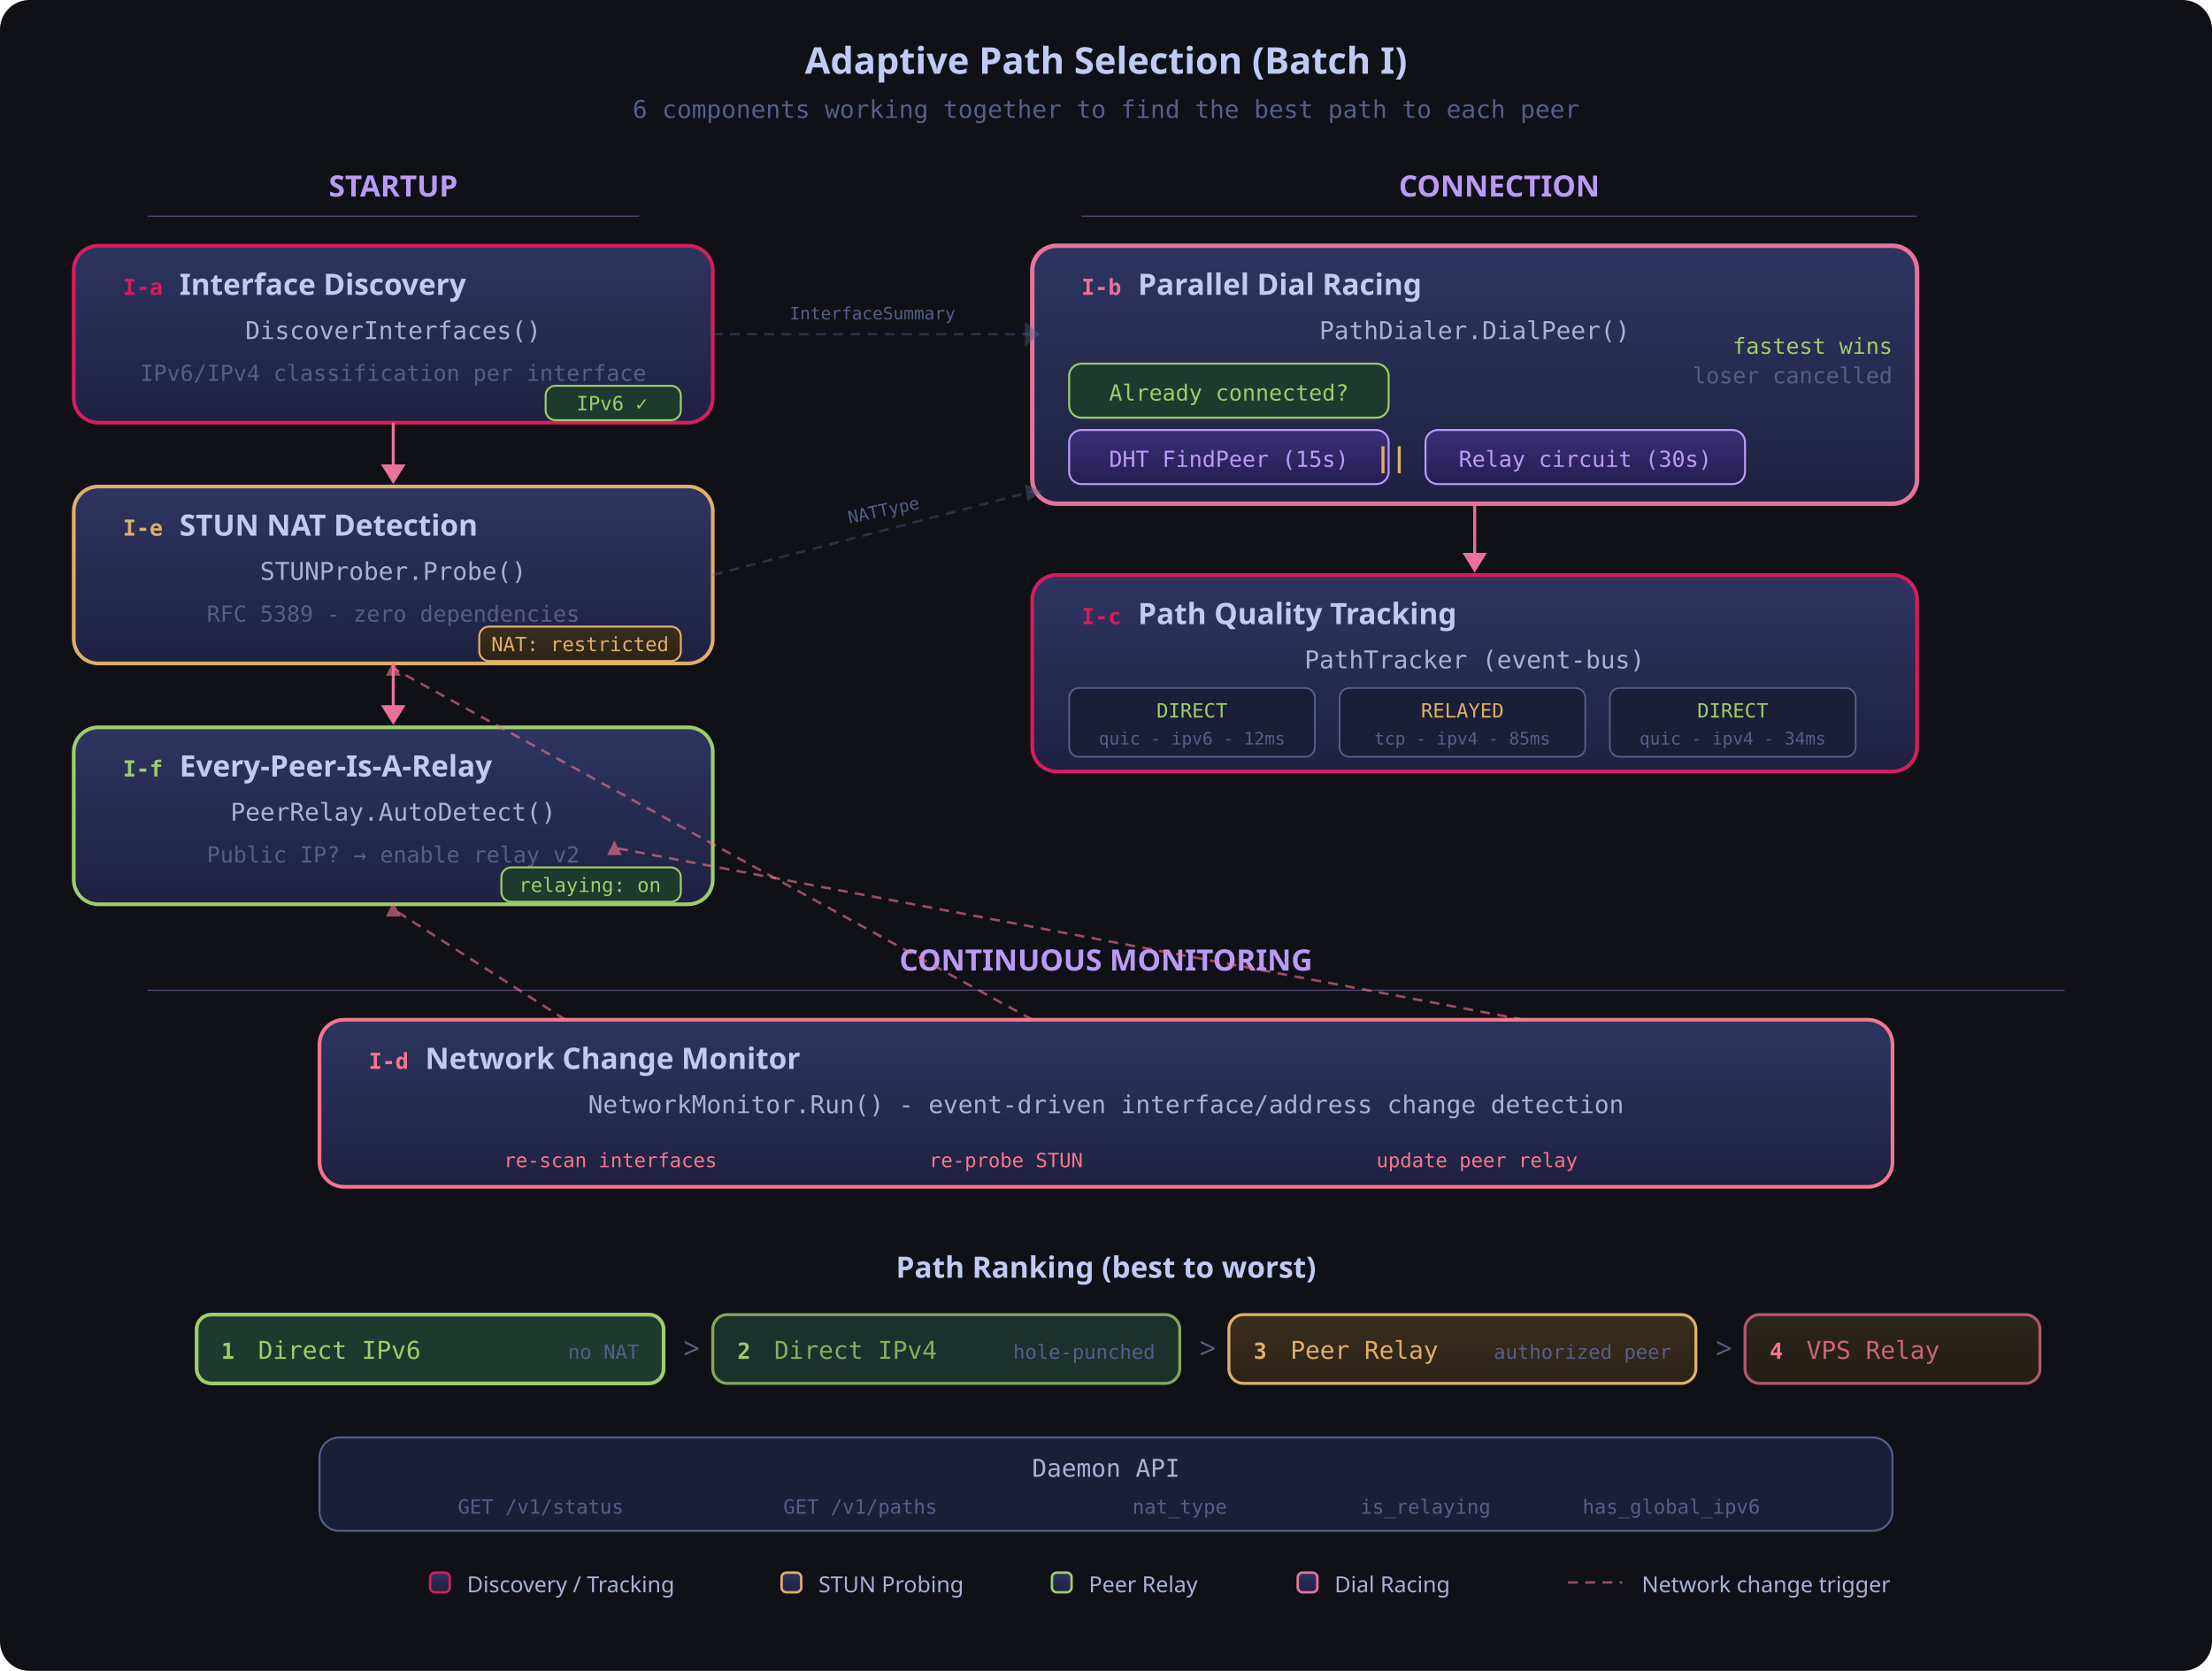
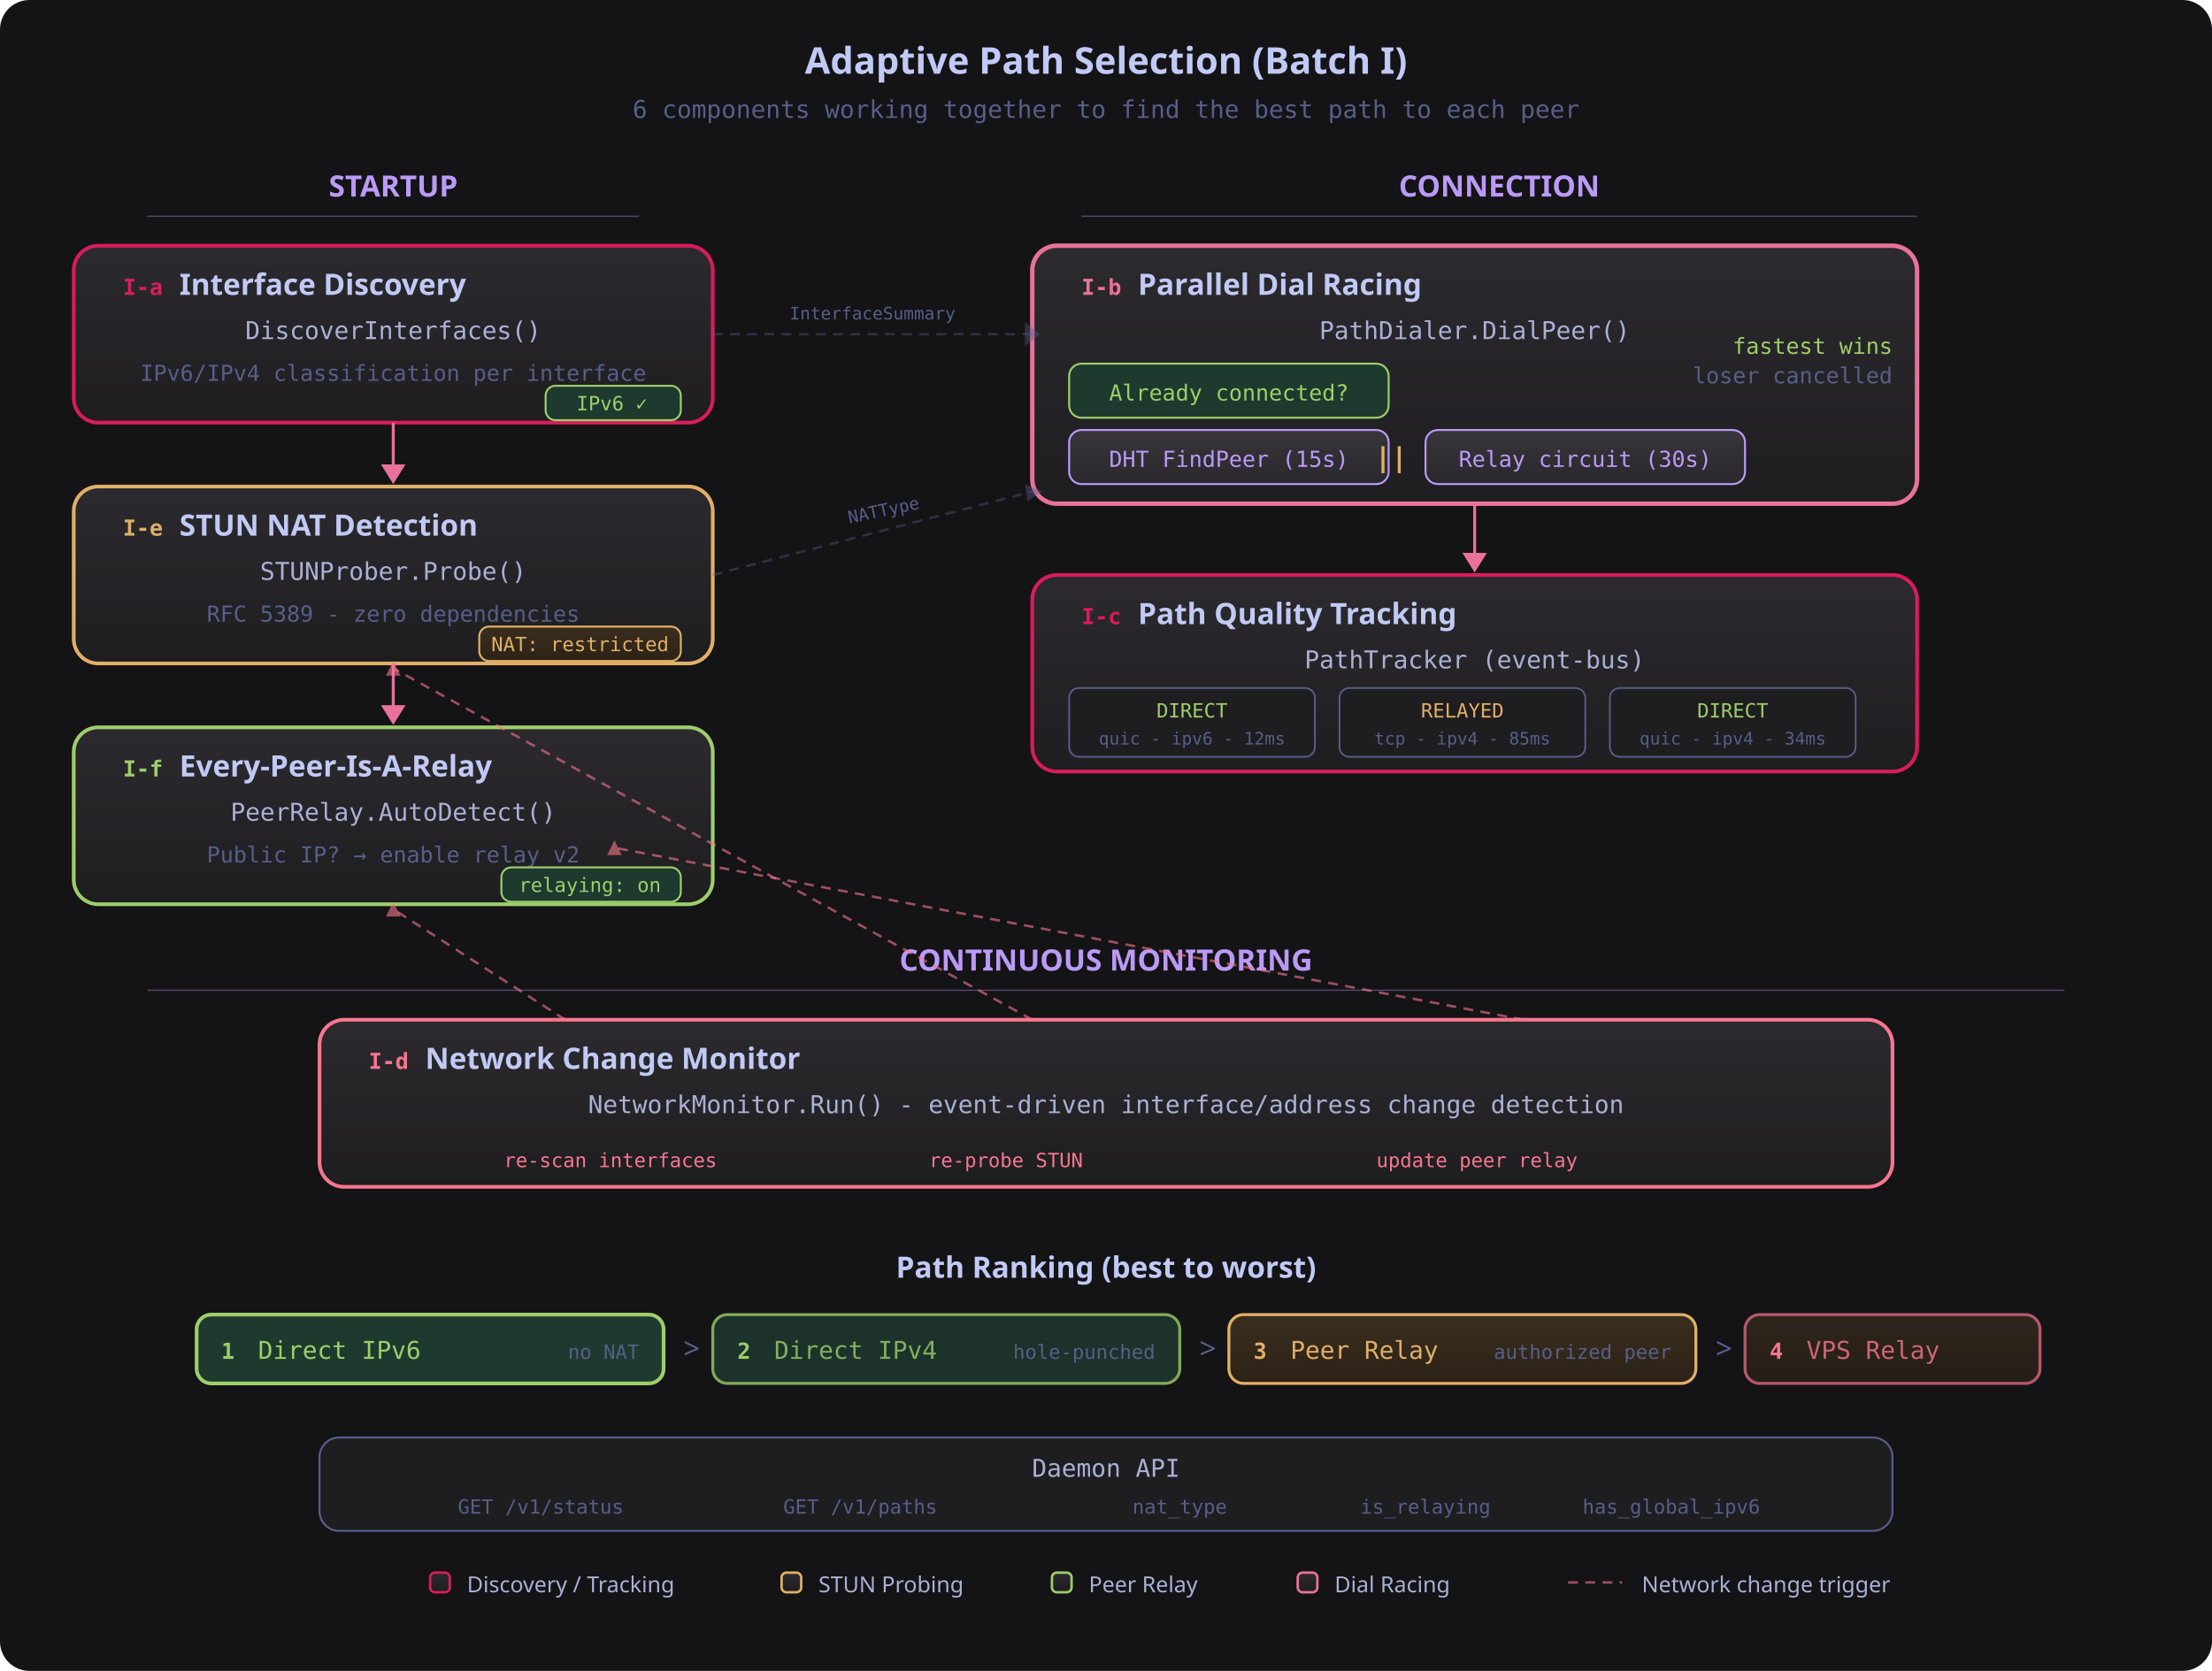
<svg xmlns="http://www.w3.org/2000/svg" viewBox="0 0 900 680" width="900" height="680">
  <defs>
    <linearGradient id="nodeFill" x1="0%" y1="0%" x2="0%" y2="100%">
-       <stop offset="0%" style="stop-color:#2d3561;stop-opacity:1" />
-       <stop offset="100%" style="stop-color:#1e2140;stop-opacity:1" />
+       <stop offset="0%" style="stop-color:#2c2a2e;stop-opacity:1" />
+       <stop offset="100%" style="stop-color:#1e1d20;stop-opacity:1" />
    </linearGradient>
    <linearGradient id="relayFill" x1="0%" y1="0%" x2="0%" y2="100%">
-       <stop offset="0%" style="stop-color:#3b3078;stop-opacity:1" />
-       <stop offset="100%" style="stop-color:#251e50;stop-opacity:1" />
+       <stop offset="0%" style="stop-color:#38353b;stop-opacity:1" />
+       <stop offset="100%" style="stop-color:#2a282c;stop-opacity:1" />
    </linearGradient>
    <linearGradient id="greenFill" x1="0%" y1="0%" x2="0%" y2="100%">
      <stop offset="0%" style="stop-color:#1e3a2f;stop-opacity:1" />
      <stop offset="100%" style="stop-color:#162c24;stop-opacity:1" />
    </linearGradient>
    <linearGradient id="amberFill" x1="0%" y1="0%" x2="0%" y2="100%">
      <stop offset="0%" style="stop-color:#3a2e1e;stop-opacity:1" />
      <stop offset="100%" style="stop-color:#2c2216;stop-opacity:1" />
    </linearGradient>
    <filter id="glow">
      <feGaussianBlur stdDeviation="3" result="coloredBlur" />
      <feMerge>
        <feMergeNode in="coloredBlur" />
        <feMergeNode in="SourceGraphic" />
      </feMerge>
    </filter>
  </defs>
-   <rect width="900" height="680" rx="12" fill="#0f1117" />
+   <rect width="900" height="680" rx="12" fill="#141316" />
  <text x="450" y="30" font-family="system-ui, sans-serif" font-size="15" fill="#c0caf5" text-anchor="middle" font-weight="700">Adaptive Path Selection (Batch I)</text>
  <text x="450" y="48" font-family="SF Mono, monospace" font-size="10" fill="#565f89" text-anchor="middle">6 components working together to find the best path to each peer</text>
  <text x="160" y="80" font-family="system-ui, sans-serif" font-size="12" fill="#bb9af7" text-anchor="middle" font-weight="600">STARTUP</text>
  <line x1="60" y1="88" x2="260" y2="88" stroke="#bb9af7" stroke-width="0.5" opacity="0.4" />
  <rect x="30" y="100" width="260" height="72" rx="10" fill="url(#nodeFill)" stroke="#da1c5c" stroke-width="1.5" />
  <text x="50" y="120" font-family="SF Mono, monospace" font-size="9" fill="#da1c5c" font-weight="700">I-a</text>
  <text x="73" y="120" font-family="system-ui, sans-serif" font-size="12" fill="#c0caf5" font-weight="600">Interface Discovery</text>
  <text x="160" y="138" font-family="SF Mono, monospace" font-size="10" fill="#a9b1d6" text-anchor="middle">DiscoverInterfaces()</text>
  <text x="160" y="155" font-family="SF Mono, monospace" font-size="9" fill="#565f89" text-anchor="middle">IPv6/IPv4 classification per interface</text>
  <rect x="222" y="157" width="55" height="14" rx="4" fill="#1e3a2f" stroke="#9ece6a" stroke-width="0.8" />
  <text x="249" y="167" font-family="SF Mono, monospace" font-size="8" fill="#9ece6a" text-anchor="middle">IPv6 ✓</text>
  <line x1="160" y1="172" x2="160" y2="192" stroke="#e8729a" stroke-width="1.2" />
  <polygon points="155,189 165,189 160,197" fill="#e8729a" />
  <rect x="30" y="198" width="260" height="72" rx="10" fill="url(#nodeFill)" stroke="#e0af68" stroke-width="1.5" />
  <text x="50" y="218" font-family="SF Mono, monospace" font-size="9" fill="#e0af68" font-weight="700">I-e</text>
  <text x="73" y="218" font-family="system-ui, sans-serif" font-size="12" fill="#c0caf5" font-weight="600">STUN NAT Detection</text>
  <text x="160" y="236" font-family="SF Mono, monospace" font-size="10" fill="#a9b1d6" text-anchor="middle">STUNProber.Probe()</text>
  <text x="160" y="253" font-family="SF Mono, monospace" font-size="9" fill="#565f89" text-anchor="middle">RFC 5389 - zero dependencies</text>
  <rect x="195" y="255" width="82" height="14" rx="4" fill="url(#amberFill)" stroke="#e0af68" stroke-width="0.8" />
  <text x="236" y="265" font-family="SF Mono, monospace" font-size="8" fill="#e0af68" text-anchor="middle">NAT: restricted</text>
  <line x1="160" y1="270" x2="160" y2="290" stroke="#e8729a" stroke-width="1.2" />
  <polygon points="155,287 165,287 160,295" fill="#e8729a" />
  <rect x="30" y="296" width="260" height="72" rx="10" fill="url(#nodeFill)" stroke="#9ece6a" stroke-width="1.5" />
  <text x="50" y="316" font-family="SF Mono, monospace" font-size="9" fill="#9ece6a" font-weight="700">I-f</text>
  <text x="73" y="316" font-family="system-ui, sans-serif" font-size="12" fill="#c0caf5" font-weight="600">Every-Peer-Is-A-Relay</text>
  <text x="160" y="334" font-family="SF Mono, monospace" font-size="10" fill="#a9b1d6" text-anchor="middle">PeerRelay.AutoDetect()</text>
  <text x="160" y="351" font-family="SF Mono, monospace" font-size="9" fill="#565f89" text-anchor="middle">Public IP? → enable relay v2</text>
  <rect x="204" y="353" width="73" height="14" rx="4" fill="#1e3a2f" stroke="#9ece6a" stroke-width="0.8" />
  <text x="240" y="363" font-family="SF Mono, monospace" font-size="8" fill="#9ece6a" text-anchor="middle">relaying: on</text>
  <text x="610" y="80" font-family="system-ui, sans-serif" font-size="12" fill="#bb9af7" text-anchor="middle" font-weight="600">CONNECTION</text>
  <line x1="440" y1="88" x2="780" y2="88" stroke="#bb9af7" stroke-width="0.5" opacity="0.4" />
  <rect x="420" y="100" width="360" height="105" rx="10" fill="url(#nodeFill)" stroke="#e8729a" stroke-width="1.8" />
  <text x="440" y="120" font-family="SF Mono, monospace" font-size="9" fill="#e8729a" font-weight="700">I-b</text>
  <text x="463" y="120" font-family="system-ui, sans-serif" font-size="12" fill="#c0caf5" font-weight="600">Parallel Dial Racing</text>
  <text x="600" y="138" font-family="SF Mono, monospace" font-size="10" fill="#a9b1d6" text-anchor="middle">PathDialer.DialPeer()</text>
  <rect x="435" y="148" width="130" height="22" rx="5" fill="#1e3a2f" stroke="#9ece6a" stroke-width="0.8" />
  <text x="500" y="163" font-family="SF Mono, monospace" font-size="9" fill="#9ece6a" text-anchor="middle">Already connected?</text>
  <rect x="435" y="175" width="130" height="22" rx="5" fill="url(#relayFill)" stroke="#bb9af7" stroke-width="0.8" />
  <text x="500" y="190" font-family="SF Mono, monospace" font-size="9" fill="#bb9af7" text-anchor="middle">DHT FindPeer (15s)</text>
  <rect x="580" y="175" width="130" height="22" rx="5" fill="url(#relayFill)" stroke="#bb9af7" stroke-width="0.8" />
  <text x="645" y="190" font-family="SF Mono, monospace" font-size="9" fill="#bb9af7" text-anchor="middle">Relay circuit (30s)</text>
  <text x="566" y="190" font-family="SF Mono, monospace" font-size="11" fill="#e0af68" text-anchor="middle" font-weight="700">||</text>
  <line x1="600" y1="205" x2="600" y2="228" stroke="#e8729a" stroke-width="1.2" />
  <polygon points="595,225 605,225 600,233" fill="#e8729a" />
  <text x="770" y="144" font-family="SF Mono, monospace" font-size="9" fill="#9ece6a" text-anchor="end">fastest wins</text>
  <text x="770" y="156" font-family="SF Mono, monospace" font-size="9" fill="#565f89" text-anchor="end">loser cancelled</text>
  <rect x="420" y="234" width="360" height="80" rx="10" fill="url(#nodeFill)" stroke="#da1c5c" stroke-width="1.5" />
  <text x="440" y="254" font-family="SF Mono, monospace" font-size="9" fill="#da1c5c" font-weight="700">I-c</text>
  <text x="463" y="254" font-family="system-ui, sans-serif" font-size="12" fill="#c0caf5" font-weight="600">Path Quality Tracking</text>
  <text x="600" y="272" font-family="SF Mono, monospace" font-size="10" fill="#a9b1d6" text-anchor="middle">PathTracker (event-bus)</text>
-   <rect x="435" y="280" width="100" height="28" rx="4" fill="#1a1e36" stroke="#565f89" stroke-width="0.7" />
+   <rect x="435" y="280" width="100" height="28" rx="4" fill="#1e1d20" stroke="#565f89" stroke-width="0.7" />
  <text x="485" y="292" font-family="SF Mono, monospace" font-size="8" fill="#9ece6a" text-anchor="middle">DIRECT</text>
  <text x="485" y="303" font-family="SF Mono, monospace" font-size="7" fill="#565f89" text-anchor="middle">quic - ipv6 - 12ms</text>
-   <rect x="545" y="280" width="100" height="28" rx="4" fill="#1a1e36" stroke="#565f89" stroke-width="0.7" />
+   <rect x="545" y="280" width="100" height="28" rx="4" fill="#1e1d20" stroke="#565f89" stroke-width="0.7" />
  <text x="595" y="292" font-family="SF Mono, monospace" font-size="8" fill="#e0af68" text-anchor="middle">RELAYED</text>
  <text x="595" y="303" font-family="SF Mono, monospace" font-size="7" fill="#565f89" text-anchor="middle">tcp - ipv4 - 85ms</text>
-   <rect x="655" y="280" width="100" height="28" rx="4" fill="#1a1e36" stroke="#565f89" stroke-width="0.7" />
+   <rect x="655" y="280" width="100" height="28" rx="4" fill="#1e1d20" stroke="#565f89" stroke-width="0.7" />
  <text x="705" y="292" font-family="SF Mono, monospace" font-size="8" fill="#9ece6a" text-anchor="middle">DIRECT</text>
  <text x="705" y="303" font-family="SF Mono, monospace" font-size="7" fill="#565f89" text-anchor="middle">quic - ipv4 - 34ms</text>
  <text x="450" y="395" font-family="system-ui, sans-serif" font-size="12" fill="#bb9af7" text-anchor="middle" font-weight="600">CONTINUOUS MONITORING</text>
  <line x1="60" y1="403" x2="840" y2="403" stroke="#bb9af7" stroke-width="0.5" opacity="0.4" />
  <rect x="130" y="415" width="640" height="68" rx="10" fill="url(#nodeFill)" stroke="#f7768e" stroke-width="1.5" />
  <text x="150" y="435" font-family="SF Mono, monospace" font-size="9" fill="#f7768e" font-weight="700">I-d</text>
  <text x="173" y="435" font-family="system-ui, sans-serif" font-size="12" fill="#c0caf5" font-weight="600">Network Change Monitor</text>
  <text x="450" y="453" font-family="SF Mono, monospace" font-size="10" fill="#a9b1d6" text-anchor="middle">NetworkMonitor.Run() - event-driven interface/address change detection</text>
  <text x="205" y="475" font-family="SF Mono, monospace" font-size="8" fill="#f7768e">re-scan interfaces</text>
  <text x="378" y="475" font-family="SF Mono, monospace" font-size="8" fill="#f7768e">re-probe STUN</text>
  <text x="560" y="475" font-family="SF Mono, monospace" font-size="8" fill="#f7768e">update peer relay</text>
  <line x1="230" y1="415" x2="160" y2="370" stroke="#f7768e" stroke-width="1" stroke-dasharray="4,3" opacity="0.6" />
  <polygon points="157,373 163,373 160,367" fill="#f7768e" opacity="0.6" />
  <line x1="420" y1="415" x2="160" y2="272" stroke="#f7768e" stroke-width="1" stroke-dasharray="4,3" opacity="0.6" />
  <polygon points="157,275 163,275 160,269" fill="#f7768e" opacity="0.6" />
  <line x1="620" y1="415" x2="250" y2="345" stroke="#f7768e" stroke-width="1" stroke-dasharray="4,3" opacity="0.6" />
  <polygon points="247,348 253,348 250,342" fill="#f7768e" opacity="0.6" />
  <text x="450" y="520" font-family="system-ui, sans-serif" font-size="12" fill="#c0caf5" text-anchor="middle" font-weight="600">Path Ranking (best to worst)</text>
  <rect x="80" y="535" width="190" height="28" rx="6" fill="#1e3a2f" stroke="#9ece6a" stroke-width="1.5" />
  <text x="90" y="553" font-family="SF Mono, monospace" font-size="9" fill="#9ece6a" font-weight="700">1</text>
  <text x="105" y="553" font-family="SF Mono, monospace" font-size="10" fill="#9ece6a">Direct IPv6</text>
  <text x="260" y="553" font-family="SF Mono, monospace" font-size="8" fill="#565f89" text-anchor="end">no NAT</text>
  <rect x="290" y="535" width="190" height="28" rx="6" fill="#1e3a2f" stroke="#9ece6a" stroke-width="1.2" opacity="0.8" />
  <text x="300" y="553" font-family="SF Mono, monospace" font-size="9" fill="#9ece6a" font-weight="700">2</text>
  <text x="315" y="553" font-family="SF Mono, monospace" font-size="10" fill="#9ece6a" opacity="0.8">Direct IPv4</text>
  <text x="470" y="553" font-family="SF Mono, monospace" font-size="8" fill="#565f89" text-anchor="end">hole-punched</text>
  <rect x="500" y="535" width="190" height="28" rx="6" fill="url(#amberFill)" stroke="#e0af68" stroke-width="1.2" />
  <text x="510" y="553" font-family="SF Mono, monospace" font-size="9" fill="#e0af68" font-weight="700">3</text>
  <text x="525" y="553" font-family="SF Mono, monospace" font-size="10" fill="#e0af68">Peer Relay</text>
  <text x="680" y="553" font-family="SF Mono, monospace" font-size="8" fill="#565f89" text-anchor="end">authorized peer</text>
  <rect x="710" y="535" width="120" height="28" rx="6" fill="url(#amberFill)" stroke="#f7768e" stroke-width="1.2" opacity="0.7" />
  <text x="720" y="553" font-family="SF Mono, monospace" font-size="9" fill="#f7768e" font-weight="700">4</text>
  <text x="735" y="553" font-family="SF Mono, monospace" font-size="10" fill="#f7768e" opacity="0.8">VPS Relay</text>
  <text x="278" y="553" font-family="system-ui, sans-serif" font-size="12" fill="#565f89">&gt;</text>
  <text x="488" y="553" font-family="system-ui, sans-serif" font-size="12" fill="#565f89">&gt;</text>
  <text x="698" y="553" font-family="system-ui, sans-serif" font-size="12" fill="#565f89">&gt;</text>
-   <rect x="130" y="585" width="640" height="38" rx="8" fill="#1a1e36" stroke="#565f89" stroke-width="0.8" />
+   <rect x="130" y="585" width="640" height="38" rx="8" fill="#1e1d20" stroke="#565f89" stroke-width="0.8" />
  <text x="450" y="601" font-family="SF Mono, monospace" font-size="10" fill="#a9b1d6" text-anchor="middle">Daemon API</text>
  <text x="220" y="616" font-family="SF Mono, monospace" font-size="8" fill="#565f89" text-anchor="middle">GET /v1/status</text>
  <text x="350" y="616" font-family="SF Mono, monospace" font-size="8" fill="#565f89" text-anchor="middle">GET /v1/paths</text>
  <text x="480" y="616" font-family="SF Mono, monospace" font-size="8" fill="#565f89" text-anchor="middle">nat_type</text>
  <text x="580" y="616" font-family="SF Mono, monospace" font-size="8" fill="#565f89" text-anchor="middle">is_relaying</text>
  <text x="680" y="616" font-family="SF Mono, monospace" font-size="8" fill="#565f89" text-anchor="middle">has_global_ipv6</text>
  <rect x="175" y="640" width="8" height="8" rx="2" fill="url(#nodeFill)" stroke="#da1c5c" stroke-width="1" />
  <text x="190" y="648" font-family="system-ui, sans-serif" font-size="9" fill="#a9b1d6">Discovery / Tracking</text>
  <rect x="318" y="640" width="8" height="8" rx="2" fill="url(#nodeFill)" stroke="#e0af68" stroke-width="1" />
  <text x="333" y="648" font-family="system-ui, sans-serif" font-size="9" fill="#a9b1d6">STUN Probing</text>
  <rect x="428" y="640" width="8" height="8" rx="2" fill="url(#nodeFill)" stroke="#9ece6a" stroke-width="1" />
  <text x="443" y="648" font-family="system-ui, sans-serif" font-size="9" fill="#a9b1d6">Peer Relay</text>
  <rect x="528" y="640" width="8" height="8" rx="2" fill="url(#nodeFill)" stroke="#e8729a" stroke-width="1" />
  <text x="543" y="648" font-family="system-ui, sans-serif" font-size="9" fill="#a9b1d6">Dial Racing</text>
  <line x1="638" y1="644" x2="660" y2="644" stroke="#f7768e" stroke-width="1" stroke-dasharray="4,3" opacity="0.6" />
  <text x="668" y="648" font-family="system-ui, sans-serif" font-size="9" fill="#a9b1d6">Network change trigger</text>
  <line x1="290" y1="136" x2="420" y2="136" stroke="#565f89" stroke-width="1" stroke-dasharray="4,3" opacity="0.4" />
  <polygon points="417,131 417,141 423,136" fill="#565f89" opacity="0.4" />
  <text x="355" y="130" font-family="SF Mono, monospace" font-size="7" fill="#565f89" text-anchor="middle">InterfaceSummary</text>
  <line x1="290" y1="234" x2="420" y2="200" stroke="#565f89" stroke-width="1" stroke-dasharray="4,3" opacity="0.4" />
  <polygon points="417,197 418,204 424,200" fill="#565f89" opacity="0.4" />
  <text x="360" y="210" font-family="SF Mono, monospace" font-size="7" fill="#565f89" text-anchor="middle" transform="rotate(-12, 360, 210)">NATType</text>
</svg>
